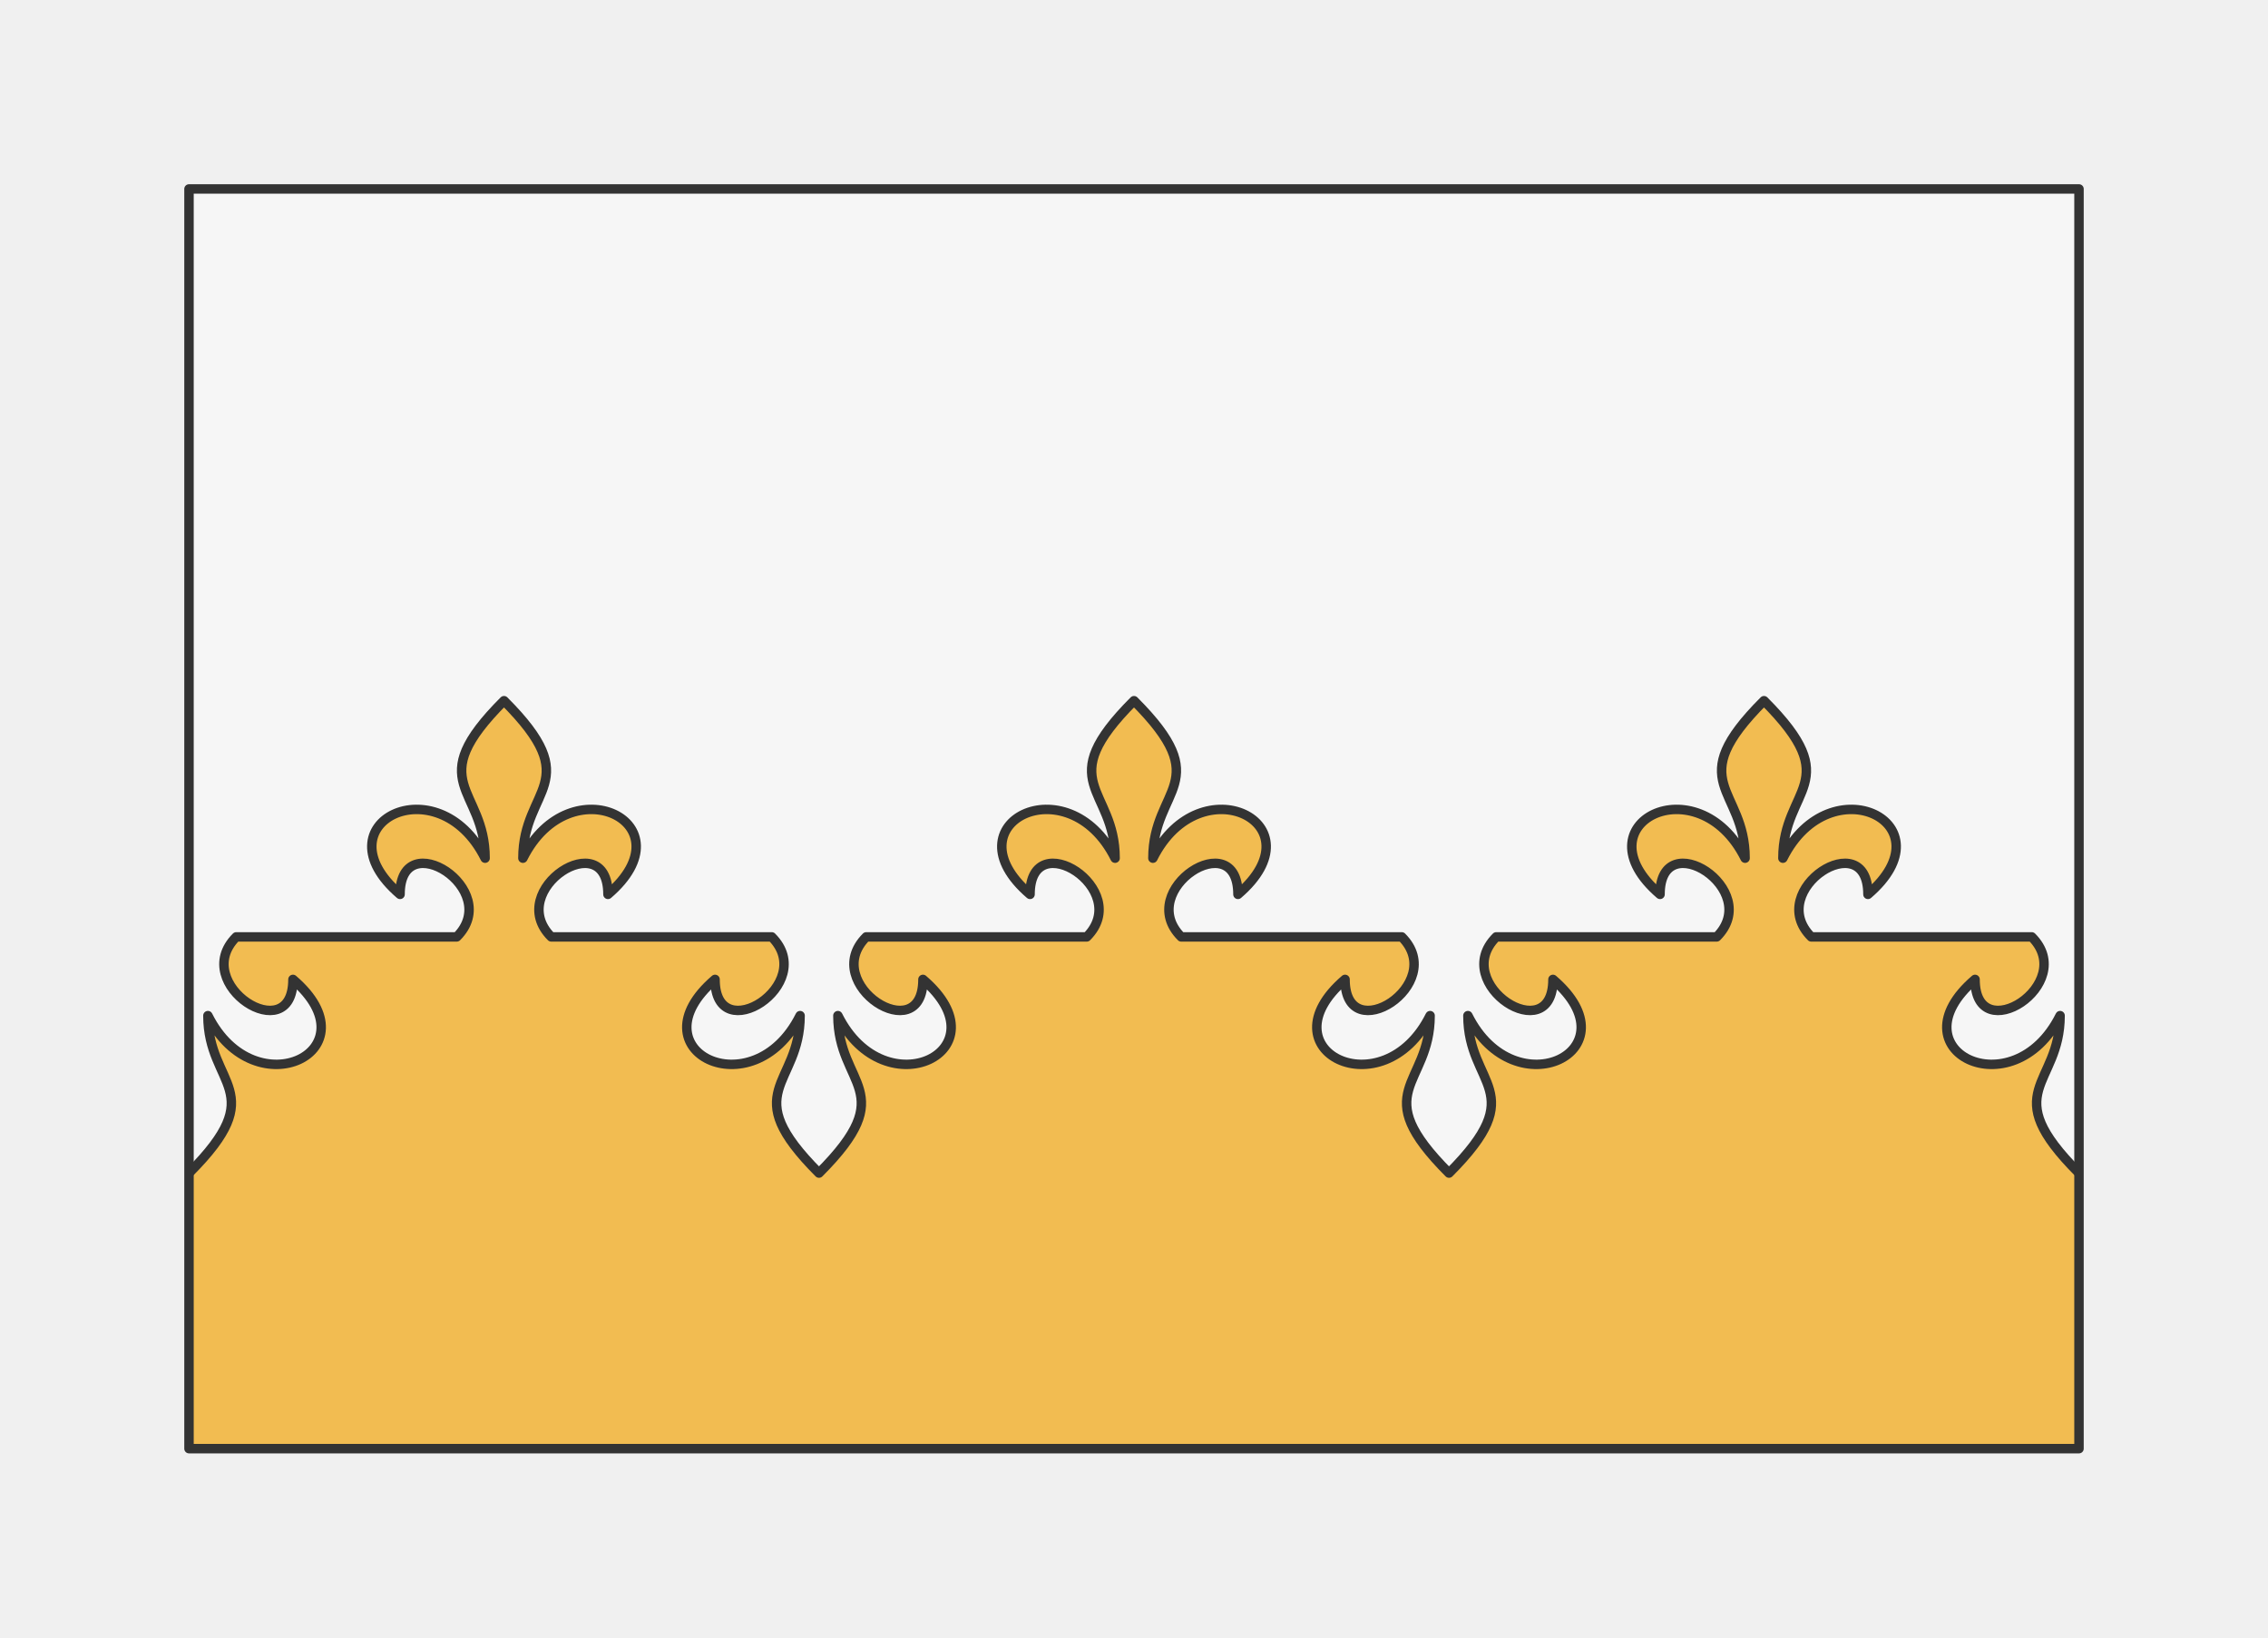
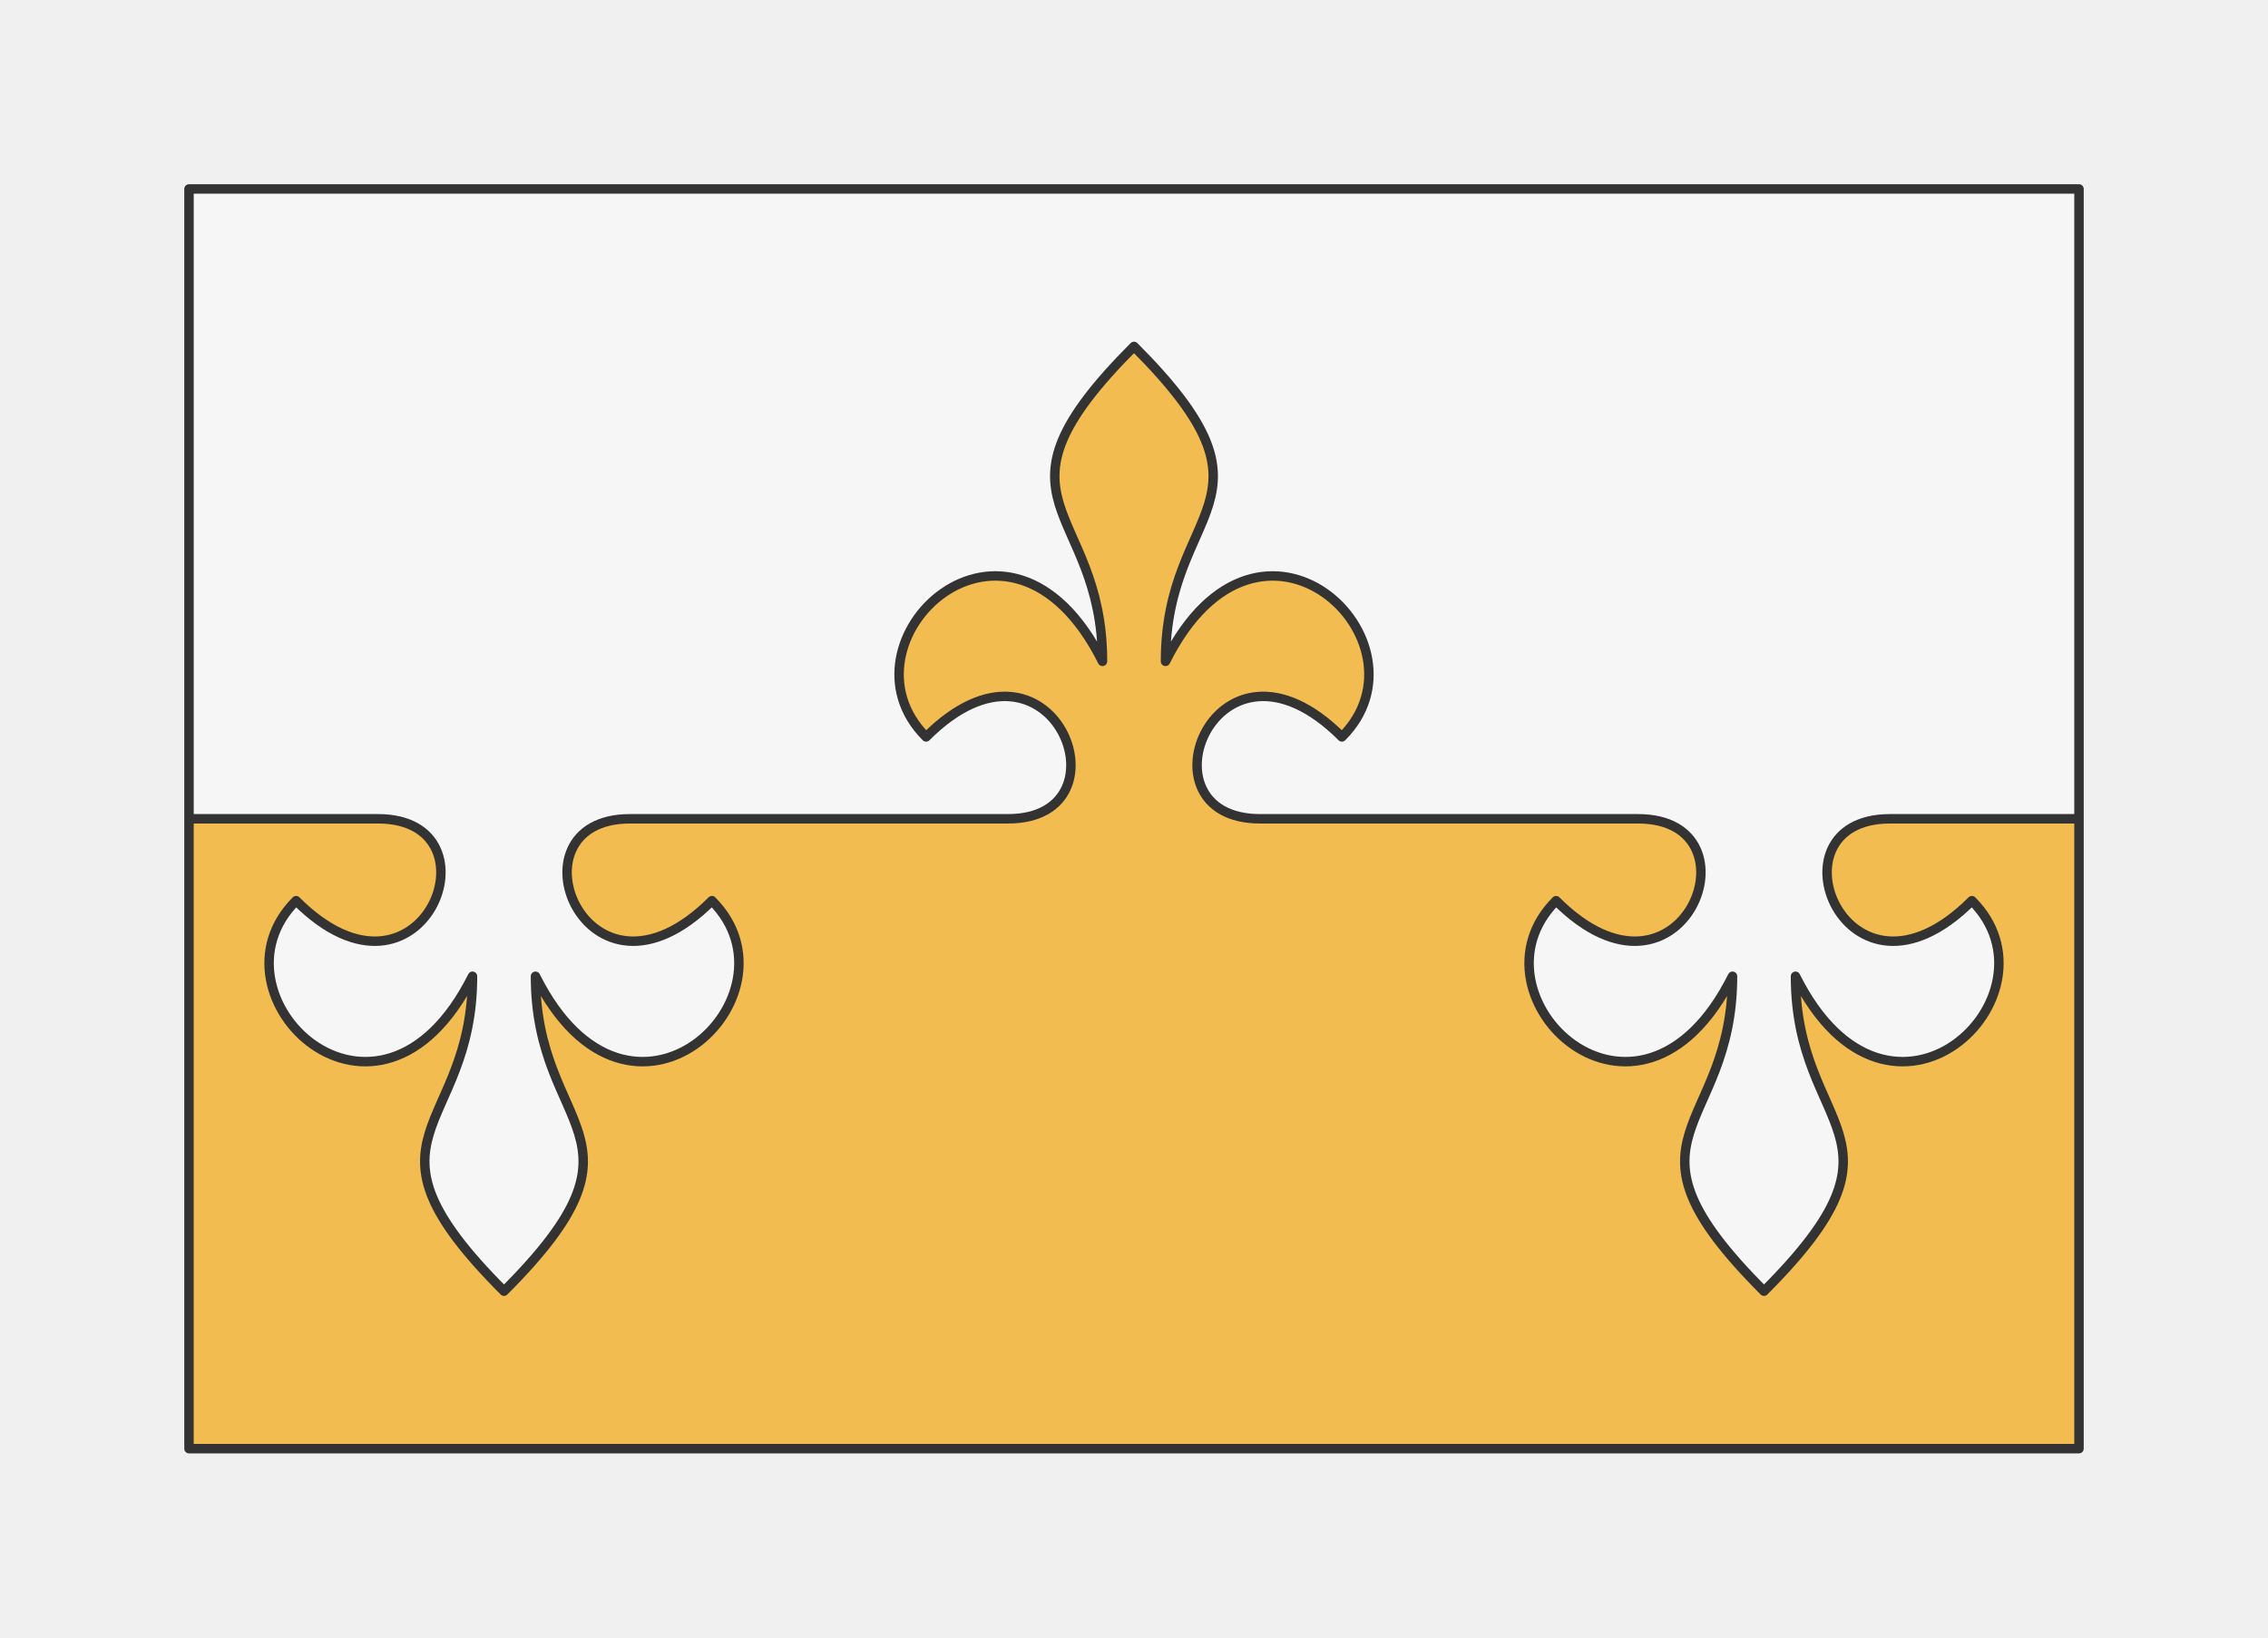
<svg xmlns="http://www.w3.org/2000/svg" preserveAspectRatio="xMidYMin slice" viewBox="-10 -10 120 86.667">
  <defs>
    <mask id="a">
      <path fill="#fff" fill-rule="evenodd" d="M0 0h100v66.667H0z" clip-rule="evenodd" />
    </mask>
  </defs>
  <g mask="url(#a)">
    <path fill="#f0f0f0" fill-rule="evenodd" d="M0 0h100v66.667H0z" />
    <defs>
      <mask id="b">
-         <path fill="#fff" fill-rule="evenodd" stroke="#fff" stroke-width=".1" d="M-33.333 39.583h14.166c2.5-2.5-3-6-3-2.25-4.375-3.75 2-6.916 4.5-1.916 0-3.75-3.375-3.959 1-8.334 4.375 4.375 1 4.584 1 8.334 2.5-5 8.875-1.834 4.5 1.916 0-3.75-5.5-.25-3 2.25H-2.5c2.5 2.5-3 6-3 2.25-4.375 3.75 2 6.917 4.5 1.917 0 3.75-3.375 3.958 1 8.333 4.375-4.375 1-4.583 1-8.333 2.5 5 8.875 1.833 4.5-1.917 0 3.75-5.5.25-3-2.25h11.667c2.5-2.5-3-6-3-2.25-4.375-3.75 2-6.916 4.5-1.916 0-3.75-3.375-3.959 1-8.334 4.375 4.375 1 4.584 1 8.334 2.5-5 8.875-1.834 4.5 1.916 0-3.75-5.5-.25-3 2.25h11.666c2.5 2.5-3 6-3 2.25-4.375 3.75 2 6.917 4.5 1.917 0 3.75-3.375 3.958 1 8.333 4.375-4.375 1-4.583 1-8.333 2.5 5 8.875 1.833 4.5-1.917 0 3.75-5.5.25-3-2.25H47.5c2.5-2.5-3-6-3-2.25-4.375-3.75 2-6.916 4.5-1.916 0-3.75-3.375-3.959 1-8.334 4.375 4.375 1 4.584 1 8.334 2.5-5 8.875-1.834 4.5 1.916 0-3.75-5.5-.25-3 2.25h11.667c2.5 2.5-3 6-3 2.25-4.375 3.75 2 6.917 4.5 1.917 0 3.75-3.375 3.958 1 8.333 4.375-4.375 1-4.583 1-8.333 2.5 5 8.875 1.833 4.5-1.917 0 3.75-5.5.25-3-2.25h11.666c2.5-2.5-3-6-3-2.25-4.375-3.75 2-6.916 4.5-1.916 0-3.75-3.375-3.959 1-8.334 4.375 4.375 1 4.584 1 8.334 2.5-5 8.875-1.834 4.5 1.916 0-3.75-5.5-.25-3 2.25H97.5c2.5 2.5-3 6-3 2.25-4.375 3.75 2 6.917 4.5 1.917 0 3.75-3.375 3.958 1 8.333 4.375-4.375 1-4.583 1-8.333 2.5 5 8.875 1.833 4.5-1.917 0 3.75-5.5.25-3-2.25h11.667c2.5-2.5-3-6-3-2.25-4.375-3.75 2-6.916 4.5-1.916 0-3.75-3.375-3.959 1-8.334 4.375 4.375 1 4.584 1 8.334 2.5-5 8.875-1.834 4.5 1.916 0-3.75-5.5-.25-3 2.25h11.666c2.5 2.5-3 6-3 2.25-4.375 3.75 2 6.917 4.5 1.917 0 3.75-3.375 3.958 1 8.333 4.375-4.375 1-4.583 1-8.333 2.5 5 8.875 1.833 4.5-1.917 0 3.75-5.5.25-3-2.25H147.5c2.5-2.5-3-6-3-2.25-4.375-3.75 2-6.916 4.5-1.916 0-3.75-3.375-3.959 1-8.334 4.375 4.375 1 4.584 1 8.334 2.5-5 8.875-1.834 4.5 1.916 0-3.75-5.5-.25-3 2.25h11.667c2.5 2.5-3 6-3 2.25-4.375 3.75 2 6.917 4.5 1.917 0 3.75-3.375 3.958 1 8.333 4.375-4.375 1-4.583 1-8.333 2.5 5 8.875 1.833 4.5-1.917 0 3.75-5.5.25-3-2.25H175l463.348 94.753a600 600 0 1 0-1166.871 41.425l495.19-136.178z" clip-rule="evenodd" />
+         <path fill="#fff" fill-rule="evenodd" stroke="#fff" stroke-width=".1" d="M-33.333 33.333h10c6.666 0 2.333-11-4.334-4.333-5-5 4.334-14 9.334-4 0-8.333-6.667-8.333 1.666-16.667C-8.333 16.667-15 16.667-15 25c5-10 14.333-1 9.333 4-6.666-6.667-11 4.333-4.333 4.333h20c6.667 0 2.333 11-4.333 4.334-5 5 4.333 14 9.333 4C15 50 8.333 50 16.667 58.333 25 50 18.333 50 18.333 41.667c5 10 14.334 1 9.334-4-6.667 6.666-11-4.334-4.334-4.334h20c6.667 0 2.334-11-4.333-4.333-5-5 4.333-14 9.333-4 0-8.333-6.666-8.333 1.667-16.667 8.333 8.334 1.667 8.334 1.667 16.667 5-10 14.333-1 9.333 4-6.667-6.667-11 4.333-4.333 4.333h20c6.666 0 2.333 11-4.334 4.334-5 5 4.334 14 9.334 4C81.667 50 75 50 83.333 58.333 91.667 50 85 50 85 41.667c5 10 14.333 1 9.333-4-6.666 6.666-11-4.334-4.333-4.334h20c6.667 0 2.333-11-4.333-4.333-5-5 4.333-14 9.333-4 0-8.333-6.667-8.333 1.667-16.667 8.333 8.334 1.666 8.334 1.666 16.667 5-10 14.334-1 9.334 4-6.667-6.667-11 4.333-4.334 4.333h20c6.667 0 2.334 11-4.333 4.334-5 5 4.333 14 9.333 4 0 8.333-6.666 8.333 1.667 16.666 8.333-8.333 1.667-8.333 1.667-16.666 5 10 14.333 1 9.333-4-6.667 6.666-11-4.334-4.333-4.334h20c6.666 0 2.333-11-4.334-4.333-5-5 4.334-14 9.334-4 0-8.333-6.667-8.333 1.666-16.667C191.667 16.667 185 16.667 185 25c5-10 14.333-1 9.333 4-6.666-6.667-11 4.333-4.333 4.333h20c6.667 0 2.333 11-4.333 4.334-5 5 4.333 14 9.333 4 0 8.333-6.667 8.333 1.667 16.666C225 50 218.333 50 218.333 41.667c5 10 14.334 1 9.334-4-6.667 6.666-11-4.334-4.334-4.334h20c6.667 0 2.334-11-4.333-4.333-5-5 4.333-14 9.333-4 0-8.333-6.666-8.333 1.667-16.667 8.333 8.334 1.667 8.334 1.667 16.667 5-10 14.333-1 9.333 4-6.667-6.667-11 4.333-4.333 4.333h20c6.666 0 2.333 11-4.334 4.334-5 5 4.334 14 9.334 4 0 8.333-6.667 8.333 1.666 16.666C291.667 50 285 50 285 41.667c5 10 14.333 1 9.333-4-6.666 6.666-11-4.334-4.333-4.334h20c6.667 0 2.333-11-4.333-4.333-5-5 4.333-14 9.333-4 0-8.333-6.667-8.333 1.667-16.667 8.333 8.334 1.666 8.334 1.666 16.667 5-10 14.334-1 9.334 4-6.667-6.667-11 4.333-4.334 4.333h20c6.667 0 2.334 11-4.333 4.334-5 5 4.333 14 9.333 4 0 8.333-6.666 8.333 1.667 16.666 8.333-8.333 1.667-8.333 1.667-16.666 5 10 14.333 1 9.333-4-6.667 6.666-11-4.334-4.333-4.334h20c6.666 0 2.333-11-4.334-4.333-5-5 4.334-14 9.334-4 0-8.333-6.667-8.333 1.666-16.667C391.667 16.667 385 16.667 385 25c5-10 14.333-1 9.333 4-6.666-6.667-11 4.333-4.333 4.333h20c6.667 0 2.333 11-4.333 4.334-5 5 4.333 14 9.333 4 0 8.333-6.667 8.333 1.667 16.666C425 50 418.333 50 418.333 41.667c5 10 14.334 1 9.334-4-6.667 6.666-11-4.334-4.334-4.334h10l205.015 101.003a600 600 0 1 0-1176.696 0L-33.333 33.333z" clip-rule="evenodd" />
      </mask>
    </defs>
    <g mask="url(#b)">
      <path fill="#f6f6f6" d="M-1000-1000h2000v2000h-2000z" />
    </g>
    <defs>
      <mask id="c">
-         <path fill="#fff" fill-rule="evenodd" d="M-33.333 39.583h14.166c2.5-2.5-3-6-3-2.25-4.375-3.75 2-6.916 4.5-1.916 0-3.75-3.375-3.959 1-8.334 4.375 4.375 1 4.584 1 8.334 2.5-5 8.875-1.834 4.5 1.916 0-3.75-5.5-.25-3 2.25H-2.5c2.5 2.5-3 6-3 2.25-4.375 3.75 2 6.917 4.5 1.917 0 3.75-3.375 3.958 1 8.333 4.375-4.375 1-4.583 1-8.333 2.5 5 8.875 1.833 4.5-1.917 0 3.75-5.5.25-3-2.25h11.667c2.5-2.5-3-6-3-2.25-4.375-3.75 2-6.916 4.5-1.916 0-3.75-3.375-3.959 1-8.334 4.375 4.375 1 4.584 1 8.334 2.5-5 8.875-1.834 4.5 1.916 0-3.75-5.5-.25-3 2.25h11.666c2.5 2.5-3 6-3 2.25-4.375 3.75 2 6.917 4.5 1.917 0 3.75-3.375 3.958 1 8.333 4.375-4.375 1-4.583 1-8.333 2.5 5 8.875 1.833 4.5-1.917 0 3.75-5.5.25-3-2.25H47.5c2.5-2.5-3-6-3-2.25-4.375-3.75 2-6.916 4.5-1.916 0-3.75-3.375-3.959 1-8.334 4.375 4.375 1 4.584 1 8.334 2.5-5 8.875-1.834 4.5 1.916 0-3.75-5.5-.25-3 2.25h11.667c2.5 2.5-3 6-3 2.25-4.375 3.75 2 6.917 4.5 1.917 0 3.75-3.375 3.958 1 8.333 4.375-4.375 1-4.583 1-8.333 2.5 5 8.875 1.833 4.5-1.917 0 3.75-5.5.25-3-2.25h11.666c2.5-2.5-3-6-3-2.25-4.375-3.75 2-6.916 4.5-1.916 0-3.75-3.375-3.959 1-8.334 4.375 4.375 1 4.584 1 8.334 2.5-5 8.875-1.834 4.5 1.916 0-3.75-5.5-.25-3 2.25H97.5c2.5 2.5-3 6-3 2.25-4.375 3.75 2 6.917 4.5 1.917 0 3.75-3.375 3.958 1 8.333 4.375-4.375 1-4.583 1-8.333 2.5 5 8.875 1.833 4.5-1.917 0 3.75-5.5.25-3-2.25h11.667c2.5-2.5-3-6-3-2.25-4.375-3.75 2-6.916 4.5-1.916 0-3.75-3.375-3.959 1-8.334 4.375 4.375 1 4.584 1 8.334 2.5-5 8.875-1.834 4.5 1.916 0-3.75-5.5-.25-3 2.25h11.666c2.5 2.5-3 6-3 2.25-4.375 3.75 2 6.917 4.5 1.917 0 3.75-3.375 3.958 1 8.333 4.375-4.375 1-4.583 1-8.333 2.5 5 8.875 1.833 4.5-1.917 0 3.75-5.5.25-3-2.25H147.5c2.5-2.5-3-6-3-2.25-4.375-3.75 2-6.916 4.5-1.916 0-3.75-3.375-3.959 1-8.334 4.375 4.375 1 4.584 1 8.334 2.5-5 8.875-1.834 4.5 1.916 0-3.75-5.5-.25-3 2.25h11.667c2.5 2.5-3 6-3 2.25-4.375 3.75 2 6.917 4.5 1.917 0 3.75-3.375 3.958 1 8.333 4.375-4.375 1-4.583 1-8.333 2.5 5 8.875 1.833 4.5-1.917 0 3.75-5.5.25-3-2.25H175L638.348-67.67A600 600 0 1 1-545.367-24.42l512.034 64.003z" clip-rule="evenodd" />
+         <path fill="#fff" fill-rule="evenodd" d="M-33.333 33.333h10c6.666 0 2.333-11-4.334-4.333-5-5 4.334-14 9.334-4 0-8.333-6.667-8.333 1.666-16.667C-8.333 16.667-15 16.667-15 25c5-10 14.333-1 9.333 4-6.666-6.667-11 4.333-4.333 4.333h20c6.667 0 2.333 11-4.333 4.334-5 5 4.333 14 9.333 4C15 50 8.333 50 16.667 58.333 25 50 18.333 50 18.333 41.667c5 10 14.334 1 9.334-4-6.667 6.666-11-4.334-4.334-4.334h20c6.667 0 2.334-11-4.333-4.333-5-5 4.333-14 9.333-4 0-8.333-6.666-8.333 1.667-16.667 8.333 8.334 1.667 8.334 1.667 16.667 5-10 14.333-1 9.333 4-6.667-6.667-11 4.333-4.333 4.333h20c6.666 0 2.333 11-4.334 4.334-5 5 4.334 14 9.334 4C81.667 50 75 50 83.333 58.333 91.667 50 85 50 85 41.667c5 10 14.333 1 9.333-4-6.666 6.666-11-4.334-4.333-4.334h20c6.667 0 2.333-11-4.333-4.333-5-5 4.333-14 9.333-4 0-8.333-6.667-8.333 1.667-16.667 8.333 8.334 1.666 8.334 1.666 16.667 5-10 14.334-1 9.334 4-6.667-6.667-11 4.333-4.334 4.333h20c6.667 0 2.334 11-4.333 4.334-5 5 4.333 14 9.333 4 0 8.333-6.666 8.333 1.667 16.666 8.333-8.333 1.667-8.333 1.667-16.666 5 10 14.333 1 9.333-4-6.667 6.666-11-4.334-4.333-4.334h20c6.666 0 2.333-11-4.334-4.333-5-5 4.334-14 9.334-4 0-8.333-6.667-8.333 1.666-16.667C191.667 16.667 185 16.667 185 25c5-10 14.333-1 9.333 4-6.666-6.667-11 4.333-4.333 4.333h20c6.667 0 2.333 11-4.333 4.334-5 5 4.333 14 9.333 4 0 8.333-6.667 8.333 1.667 16.666C225 50 218.333 50 218.333 41.667c5 10 14.334 1 9.334-4-6.667 6.666-11-4.334-4.334-4.334h20c6.667 0 2.334-11-4.333-4.333-5-5 4.333-14 9.333-4 0-8.333-6.666-8.333 1.667-16.667 8.333 8.334 1.667 8.334 1.667 16.667 5-10 14.333-1 9.333 4-6.667-6.667-11 4.333-4.333 4.333h20c6.666 0 2.333 11-4.334 4.334-5 5 4.334 14 9.334 4 0 8.333-6.667 8.333 1.666 16.666C291.667 50 285 50 285 41.667c5 10 14.333 1 9.333-4-6.666 6.666-11-4.334-4.333-4.334h20c6.667 0 2.333-11-4.333-4.333-5-5 4.333-14 9.333-4 0-8.333-6.667-8.333 1.667-16.667 8.333 8.334 1.666 8.334 1.666 16.667 5-10 14.334-1 9.334 4-6.667-6.667-11 4.333-4.334 4.333h20c6.667 0 2.334 11-4.333 4.334-5 5 4.333 14 9.333 4 0 8.333-6.666 8.333 1.667 16.666 8.333-8.333 1.667-8.333 1.667-16.666 5 10 14.333 1 9.333-4-6.667 6.666-11-4.334-4.333-4.334h20c6.666 0 2.333-11-4.334-4.333-5-5 4.334-14 9.334-4 0-8.333-6.667-8.333 1.666-16.667C391.667 16.667 385 16.667 385 25c5-10 14.333-1 9.333 4-6.666-6.667-11 4.333-4.333 4.333h20c6.667 0 2.333 11-4.333 4.334-5 5 4.333 14 9.333 4 0 8.333-6.667 8.333 1.667 16.666C425 50 418.333 50 418.333 41.667c5 10 14.334 1 9.334-4-6.667 6.666-11-4.334-4.334-4.334h10L638.348-67.67a600 600 0 1 1-1176.696 0L-33.333 33.333z" clip-rule="evenodd" />
      </mask>
    </defs>
    <g mask="url(#c)">
      <path fill="#f2bc51" d="M-1000-1000h2000v2000h-2000z" />
    </g>
-     <path fill="none" stroke="#333" stroke-linecap="round" stroke-linejoin="round" stroke-width=".5" d="M-33.333 39.583h14.166c2.5-2.5-3-6-3-2.25-4.375-3.75 2-6.916 4.5-1.916 0-3.75-3.375-3.959 1-8.334 4.375 4.375 1 4.584 1 8.334 2.5-5 8.875-1.834 4.5 1.916 0-3.75-5.5-.25-3 2.25h5.834v0H-2.5c2.5 2.5-3 6-3 2.25-4.375 3.75 2 6.917 4.5 1.917 0 3.75-3.375 3.958 1 8.333 4.375-4.375 1-4.583 1-8.333 2.5 5 8.875 1.833 4.5-1.917 0 3.75-5.5.25-3-2.25h11.667c2.5-2.5-3-6-3-2.25-4.375-3.75 2-6.916 4.5-1.916 0-3.75-3.375-3.959 1-8.334 4.375 4.375 1 4.584 1 8.334 2.5-5 8.875-1.834 4.5 1.916 0-3.75-5.5-.25-3 2.25H25v0h5.833c2.5 2.5-3 6-3 2.25-4.375 3.75 2 6.917 4.5 1.917 0 3.75-3.375 3.958 1 8.333 4.375-4.375 1-4.583 1-8.333 2.5 5 8.875 1.833 4.5-1.917 0 3.75-5.5.25-3-2.25H47.5c2.5-2.5-3-6-3-2.25-4.375-3.75 2-6.916 4.5-1.916 0-3.75-3.375-3.959 1-8.334 4.375 4.375 1 4.584 1 8.334 2.5-5 8.875-1.834 4.5 1.916 0-3.75-5.5-.25-3 2.25h5.833v0h5.834c2.5 2.5-3 6-3 2.25-4.375 3.75 2 6.917 4.5 1.917 0 3.75-3.375 3.958 1 8.333 4.375-4.375 1-4.583 1-8.333 2.5 5 8.875 1.833 4.5-1.917 0 3.75-5.5.25-3-2.25h11.666c2.5-2.5-3-6-3-2.25-4.375-3.75 2-6.916 4.5-1.916 0-3.75-3.375-3.959 1-8.334 4.375 4.375 1 4.584 1 8.334 2.5-5 8.875-1.834 4.5 1.916 0-3.75-5.5-.25-3 2.25h5.834v0H97.5c2.5 2.5-3 6-3 2.25-4.375 3.75 2 6.917 4.5 1.917 0 3.75-3.375 3.958 1 8.333 4.375-4.375 1-4.583 1-8.333 2.5 5 8.875 1.833 4.5-1.917 0 3.75-5.5.25-3-2.25h11.667c2.5-2.5-3-6-3-2.25-4.375-3.75 2-6.916 4.5-1.916 0-3.75-3.375-3.959 1-8.334 4.375 4.375 1 4.584 1 8.334 2.5-5 8.875-1.834 4.5 1.916 0-3.75-5.5-.25-3 2.25H125v0h5.833c2.5 2.5-3 6-3 2.25-4.375 3.75 2 6.917 4.5 1.917 0 3.75-3.375 3.958 1 8.333 4.375-4.375 1-4.583 1-8.333 2.5 5 8.875 1.833 4.5-1.917 0 3.75-5.5.25-3-2.25H147.5c2.5-2.5-3-6-3-2.25-4.375-3.75 2-6.916 4.5-1.916 0-3.75-3.375-3.959 1-8.334 4.375 4.375 1 4.584 1 8.334 2.5-5 8.875-1.834 4.5 1.916 0-3.75-5.5-.25-3 2.25h5.833v0h5.834c2.5 2.5-3 6-3 2.25-4.375 3.75 2 6.917 4.5 1.917 0 3.75-3.375 3.958 1 8.333 4.375-4.375 1-4.583 1-8.333 2.5 5 8.875 1.833 4.5-1.917 0 3.75-5.5.25-3-2.25H175" />
+     <path fill="none" stroke="#333" stroke-linecap="round" stroke-linejoin="round" stroke-width=".5" d="M-33.333 33.333h10c6.666 0 2.333-11-4.334-4.333-5-5 4.334-14 9.334-4 0-8.333-6.667-8.333 1.666-16.667C-8.333 16.667-15 16.667-15 25c5-10 14.333-1 9.333 4-6.666-6.667-11 4.333-4.333 4.333H0v0h10c6.667 0 2.333 11-4.333 4.334-5 5 4.333 14 9.333 4C15 50 8.333 50 16.667 58.333 25 50 18.333 50 18.333 41.667c5 10 14.334 1 9.334-4-6.667 6.666-11-4.334-4.334-4.334h20c6.667 0 2.334-11-4.333-4.333-5-5 4.333-14 9.333-4 0-8.333-6.666-8.333 1.667-16.667 8.333 8.334 1.667 8.334 1.667 16.667 5-10 14.333-1 9.333 4-6.667-6.667-11 4.333-4.333 4.333h10v0h10c6.666 0 2.333 11-4.334 4.334-5 5 4.334 14 9.334 4C81.667 50 75 50 83.333 58.333 91.667 50 85 50 85 41.667c5 10 14.333 1 9.333-4-6.666 6.666-11-4.334-4.333-4.334h20c6.667 0 2.333-11-4.333-4.333-5-5 4.333-14 9.333-4 0-8.333-6.667-8.333 1.667-16.667 8.333 8.334 1.666 8.334 1.666 16.667 5-10 14.334-1 9.334 4-6.667-6.667-11 4.333-4.334 4.333h10v0h10c6.667 0 2.334 11-4.333 4.334-5 5 4.333 14 9.333 4 0 8.333-6.666 8.333 1.667 16.666 8.333-8.333 1.667-8.333 1.667-16.666 5 10 14.333 1 9.333-4-6.667 6.666-11-4.334-4.333-4.334h20c6.666 0 2.333-11-4.334-4.333-5-5 4.334-14 9.334-4 0-8.333-6.667-8.333 1.666-16.667C191.667 16.667 185 16.667 185 25c5-10 14.333-1 9.333 4-6.666-6.667-11 4.333-4.333 4.333h10v0h10c6.667 0 2.333 11-4.333 4.334-5 5 4.333 14 9.333 4 0 8.333-6.667 8.333 1.667 16.666C225 50 218.333 50 218.333 41.667c5 10 14.334 1 9.334-4-6.667 6.666-11-4.334-4.334-4.334h20c6.667 0 2.334-11-4.333-4.333-5-5 4.333-14 9.333-4 0-8.333-6.666-8.333 1.667-16.667 8.333 8.334 1.667 8.334 1.667 16.667 5-10 14.333-1 9.333 4-6.667-6.667-11 4.333-4.333 4.333h10v0h10c6.666 0 2.333 11-4.334 4.334-5 5 4.334 14 9.334 4 0 8.333-6.667 8.333 1.666 16.666C291.667 50 285 50 285 41.667c5 10 14.333 1 9.333-4-6.666 6.666-11-4.334-4.333-4.334h20c6.667 0 2.333-11-4.333-4.333-5-5 4.333-14 9.333-4 0-8.333-6.667-8.333 1.667-16.667 8.333 8.334 1.666 8.334 1.666 16.667 5-10 14.334-1 9.334 4-6.667-6.667-11 4.333-4.334 4.333h10v0h10c6.667 0 2.334 11-4.333 4.334-5 5 4.333 14 9.333 4 0 8.333-6.666 8.333 1.667 16.666 8.333-8.333 1.667-8.333 1.667-16.666 5 10 14.333 1 9.333-4-6.667 6.666-11-4.334-4.333-4.334h20c6.666 0 2.333-11-4.334-4.333-5-5 4.334-14 9.334-4 0-8.333-6.667-8.333 1.666-16.667C391.667 16.667 385 16.667 385 25c5-10 14.333-1 9.333 4-6.666-6.667-11 4.333-4.333 4.333h10v0h10c6.667 0 2.333 11-4.333 4.334-5 5 4.333 14 9.333 4 0 8.333-6.667 8.333 1.667 16.666C425 50 418.333 50 418.333 41.667c5 10 14.334 1 9.334-4-6.667 6.666-11-4.334-4.334-4.334h10" />
  </g>
  <path fill="none" stroke="#333" stroke-linecap="round" stroke-linejoin="round" stroke-width=".5" d="M0 0h100v66.667H0z" />
</svg>
